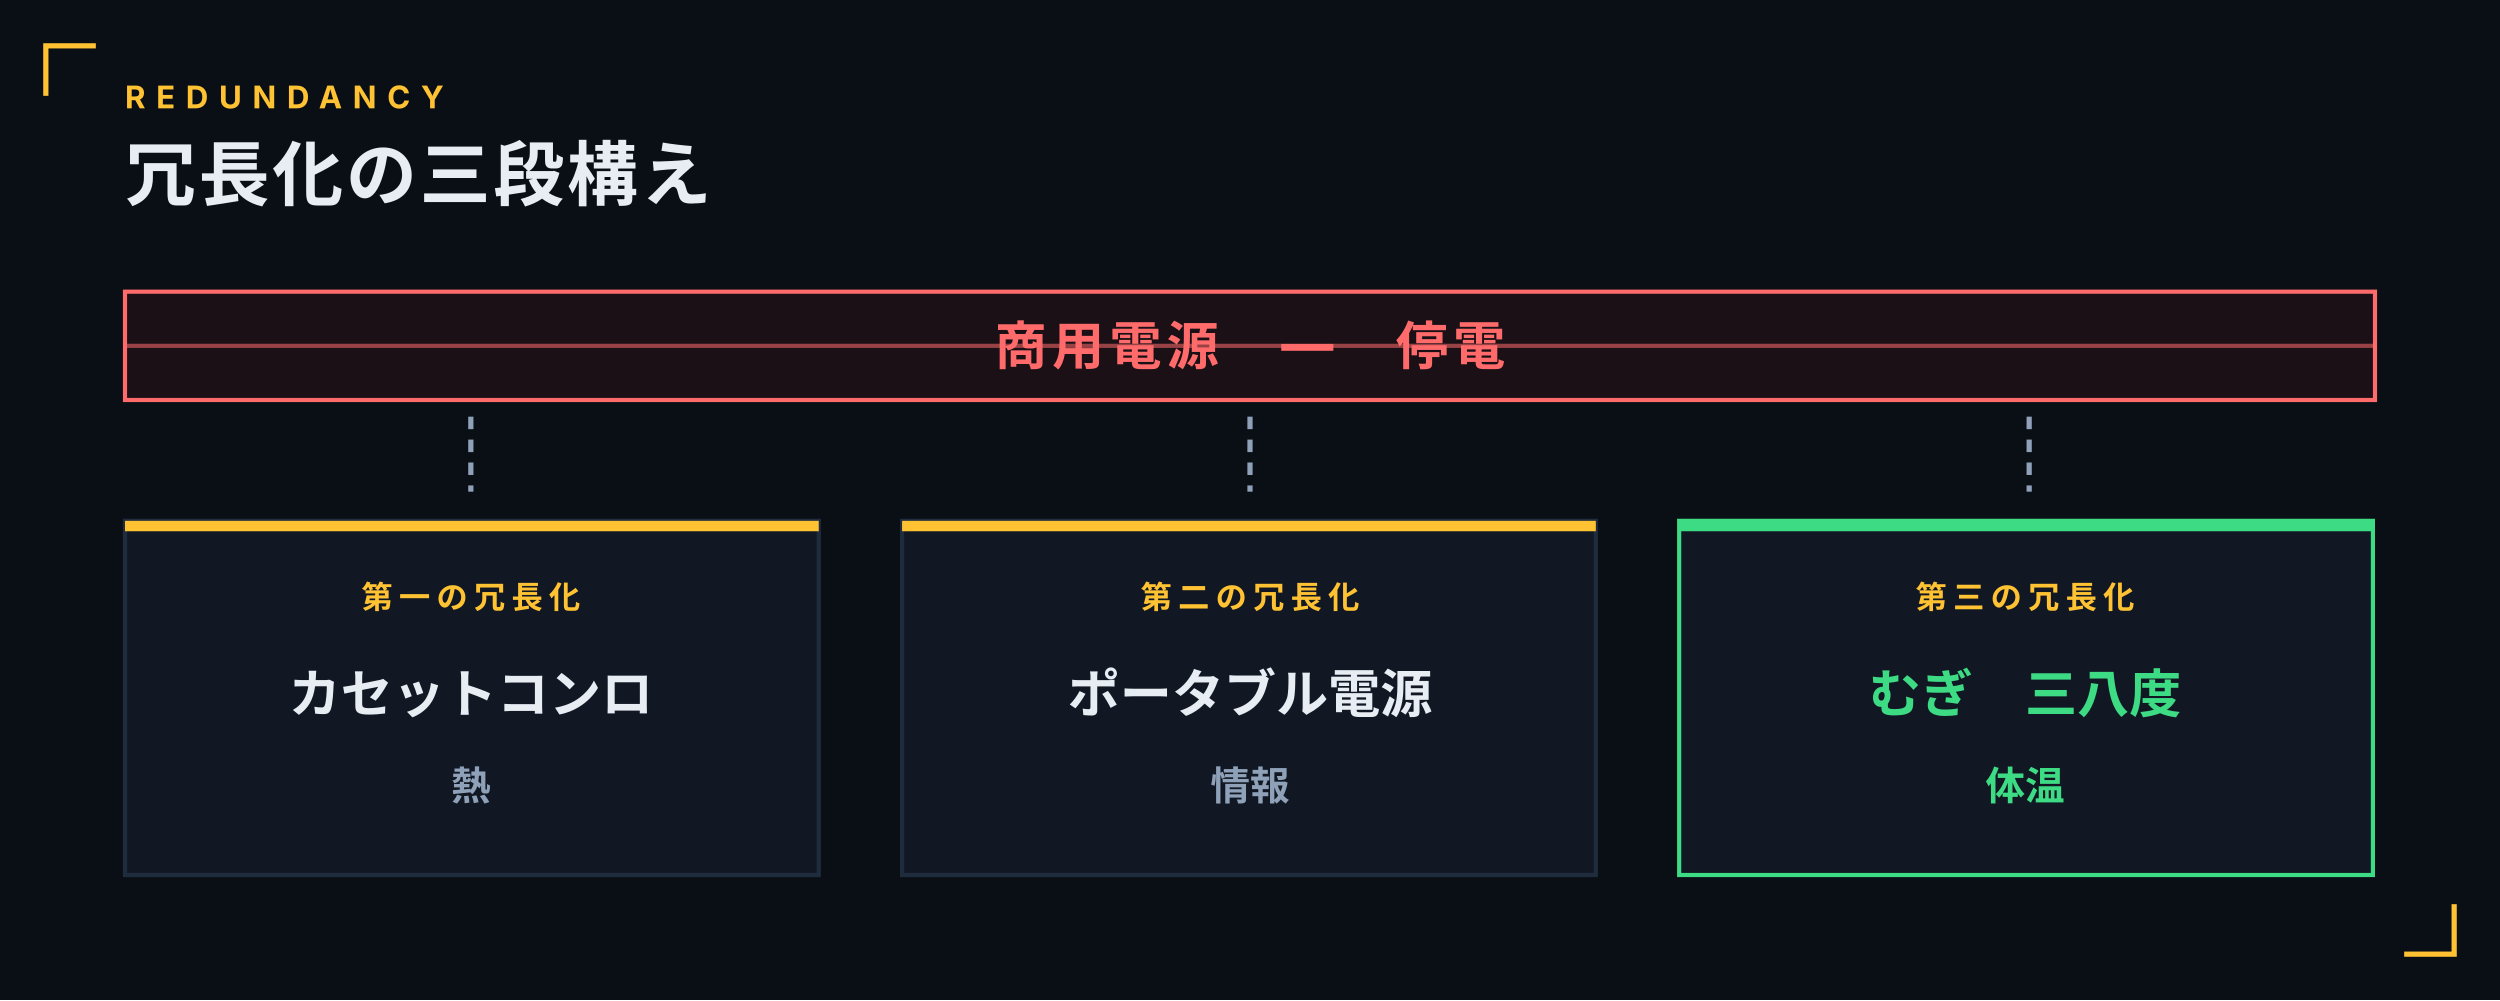
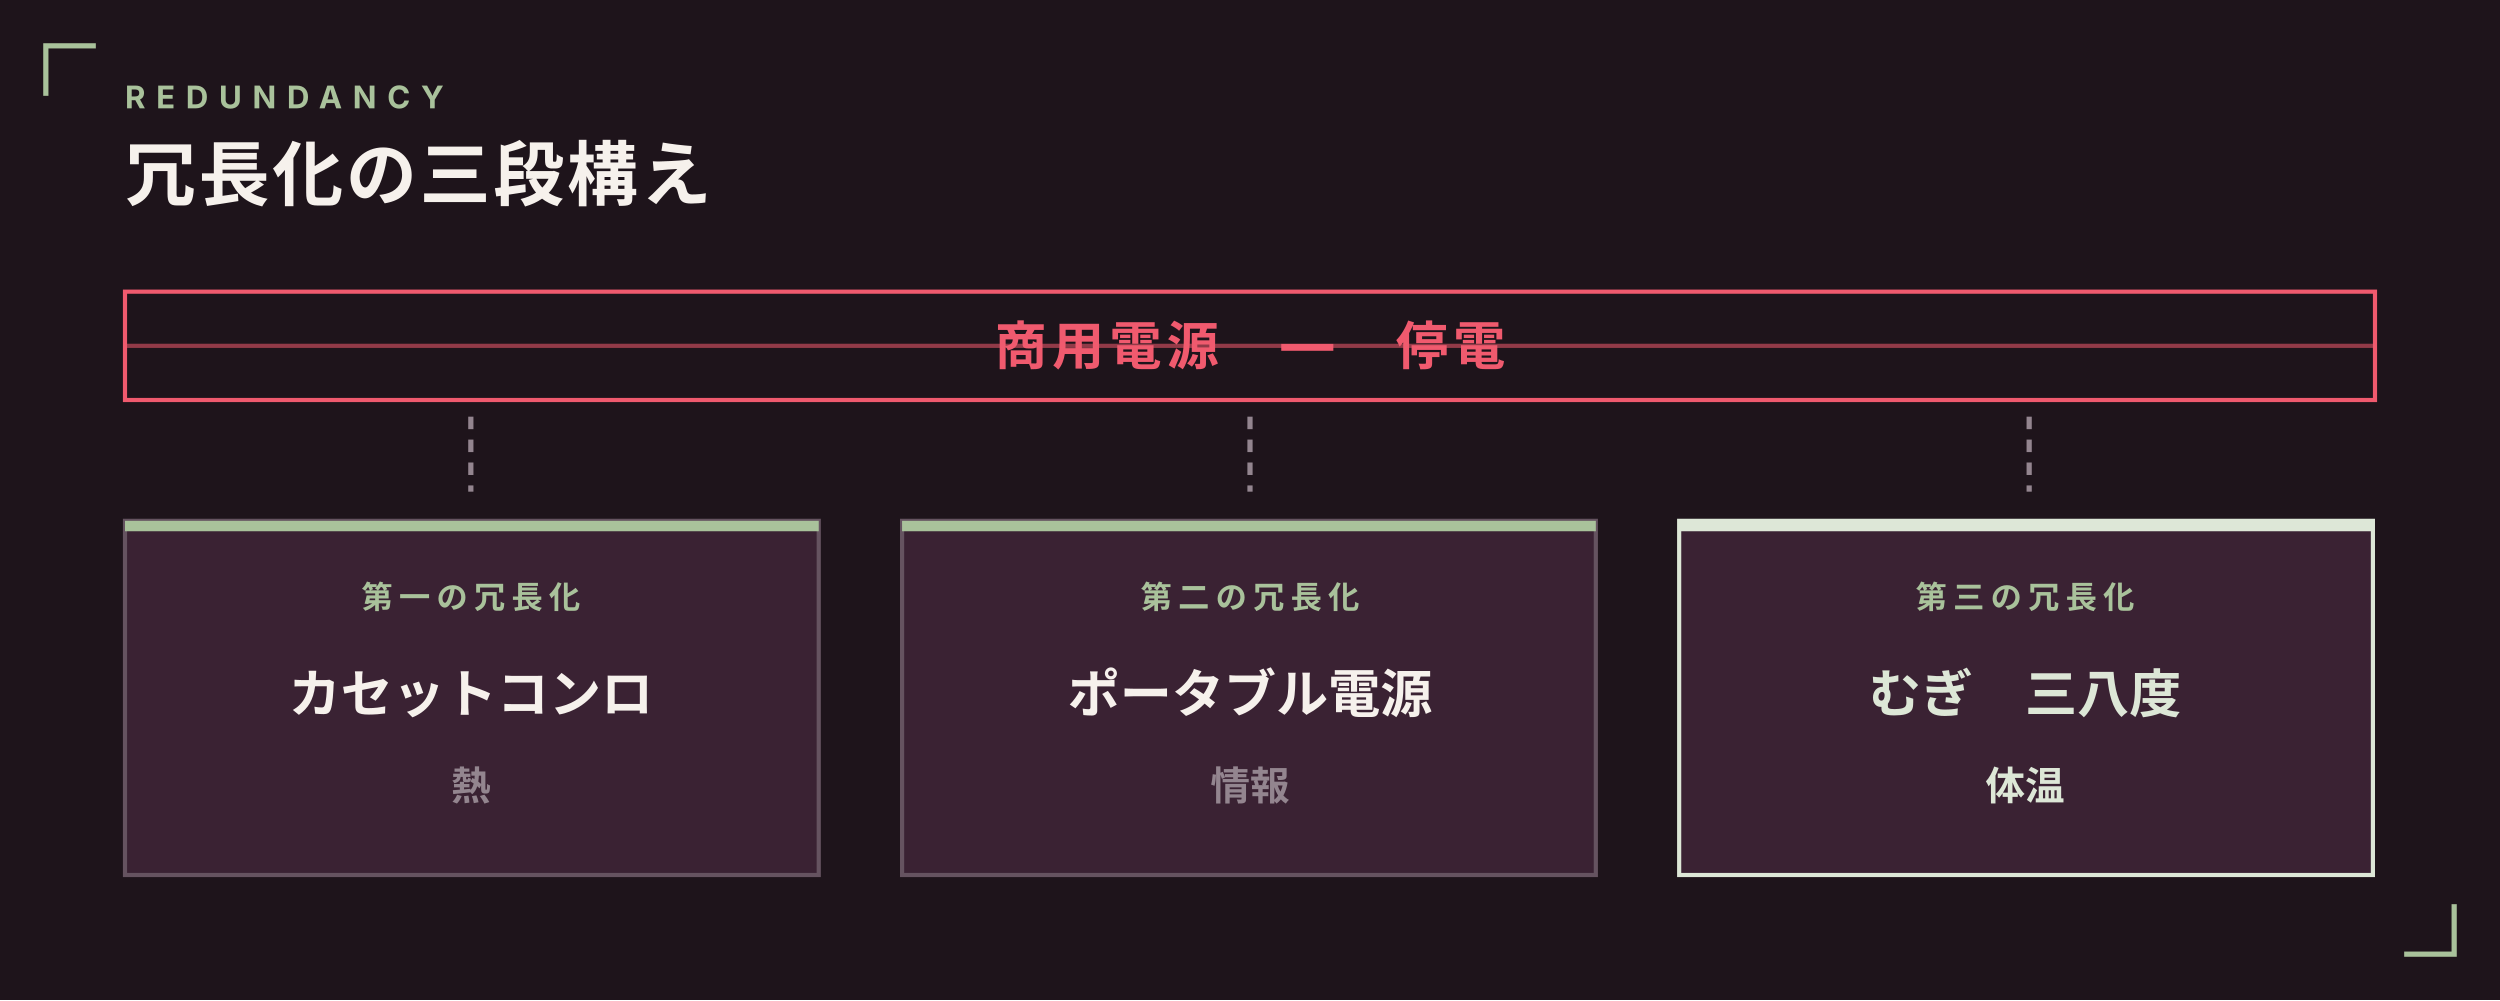
<svg xmlns="http://www.w3.org/2000/svg" viewBox="0 0 1200 480" width="1200" height="480" role="img" aria-labelledby="t d">
  <style>
  .f { font-family: system-ui, -apple-system, "Hiragino Sans", "Noto Sans JP", sans-serif; }
-   .kick { font-size: 15px; font-weight: 700; fill: #ffc233; letter-spacing: .34em; }
-   .ttl  { font-size: 34px; font-weight: 800; fill: #e8edf4; letter-spacing: .04em; }
-   .dead { font-size: 25px; font-weight: 800; fill: #ff6b6b; letter-spacing: .1em; }
-   .no   { font-size: 15px; font-weight: 700; fill: #ffc233; letter-spacing: .2em; }
-   .lbl  { font-size: 25px; font-weight: 800; fill: #e8edf4; }
-   .scp  { font-size: 19px; font-weight: 700; fill: #8fa1b8; }
-   .win  { font-size: 25px; font-weight: 800; fill: #3ddc84; }
-   .wins { font-size: 19px; font-weight: 700; fill: #3ddc84; }
+   .kick { font-size: 15px; font-weight: 700; fill: #a9c29b; letter-spacing: .34em; }
+   .ttl  { font-size: 34px; font-weight: 800; fill: #f6f1ec; letter-spacing: .04em; }
+   .dead { font-size: 25px; font-weight: 800; fill: #f05a6e; letter-spacing: .1em; }
+   .no   { font-size: 15px; font-weight: 700; fill: #a9c29b; letter-spacing: .2em; }
+   .lbl  { font-size: 25px; font-weight: 800; fill: #f6f1ec; }
+   .scp  { font-size: 19px; font-weight: 700; fill: #93858f; }
+   .win  { font-size: 25px; font-weight: 800; fill: #dde7d7; }
+   .wins { font-size: 19px; font-weight: 700; fill: #dde7d7; }
</style>
-   <rect width="1200" height="480" fill="#0a0f16" />
-   <path d="M22 46 V22 H46 M1178 434 V458 H1154" fill="none" stroke="#ffc233" stroke-width="2.5" />
+   <rect width="1200" height="480" fill="#1e141b" />
+   <path d="M22 46 V22 H46 M1178 434 V458 H1154" fill="none" stroke="#a9c29b" stroke-width="2.5" />
  <text class="f kick" x="60" y="52">REDUNDANCY</text>
  <text class="f ttl" x="60" y="96">冗長化の三段構え</text>
-   <rect x="60" y="140" width="1080" height="52" fill="#1a1016" stroke="#ff6b6b" stroke-width="2" />
+   <rect x="60" y="140" width="1080" height="52" fill="#1e141b" stroke="#f05a6e" stroke-width="2" />
  <text class="f dead" x="600" y="175" text-anchor="middle">商用電源　—　停電</text>
-   <path d="M60 166 H1140" stroke="#ff6b6b" stroke-width="2" opacity=".55" />
-   <g stroke="#8fa1b8" stroke-width="2.5" stroke-dasharray="6 5" fill="none">
+   <path d="M60 166 H1140" stroke="#f05a6e" stroke-width="2" opacity=".55" />
+   <g stroke="#93858f" stroke-width="2.5" stroke-dasharray="6 5" fill="none">
    <path d="M226 200 V236 M600 200 V236 M974 200 V236" />
  </g>
  <g>
-     <rect x="60" y="250" width="333" height="170" fill="#111823" stroke="#1f2c3d" stroke-width="2" />
-     <rect x="60" y="250" width="333" height="5" fill="#ffc233" />
+     <rect x="60" y="250" width="333" height="170" fill="#3a2233" stroke="#655360" stroke-width="2" />
+     <rect x="60" y="250" width="333" height="5" fill="#a9c29b" />
    <text class="f no" x="226" y="292" text-anchor="middle">第一の冗長化</text>
    <text class="f lbl" x="226" y="342" text-anchor="middle">カセットコンロ</text>
    <text class="f scp" x="226" y="384" text-anchor="middle">熱</text>
  </g>
  <g>
-     <rect x="433" y="250" width="333" height="170" fill="#111823" stroke="#1f2c3d" stroke-width="2" />
-     <rect x="433" y="250" width="333" height="5" fill="#ffc233" />
+     <rect x="433" y="250" width="333" height="170" fill="#3a2233" stroke="#655360" stroke-width="2" />
+     <rect x="433" y="250" width="333" height="5" fill="#a9c29b" />
    <text class="f no" x="600" y="292" text-anchor="middle">第二の冗長化</text>
    <text class="f lbl" x="600" y="342" text-anchor="middle">ポータブル電源</text>
    <text class="f scp" x="600" y="384" text-anchor="middle">情報</text>
  </g>
  <g>
-     <rect x="806" y="250" width="333" height="170" fill="#111823" stroke="#3ddc84" stroke-width="2" />
-     <rect x="806" y="250" width="333" height="5" fill="#3ddc84" />
+     <rect x="806" y="250" width="333" height="170" fill="#3a2233" stroke="#dde7d7" stroke-width="2" />
+     <rect x="806" y="250" width="333" height="5" fill="#dde7d7" />
    <text class="f no" x="972" y="292" text-anchor="middle">第三の冗長化</text>
    <text class="f win" x="972" y="342" text-anchor="middle">むぎ　三八度</text>
    <text class="f wins" x="972" y="384" text-anchor="middle">体温</text>
  </g>
</svg>
